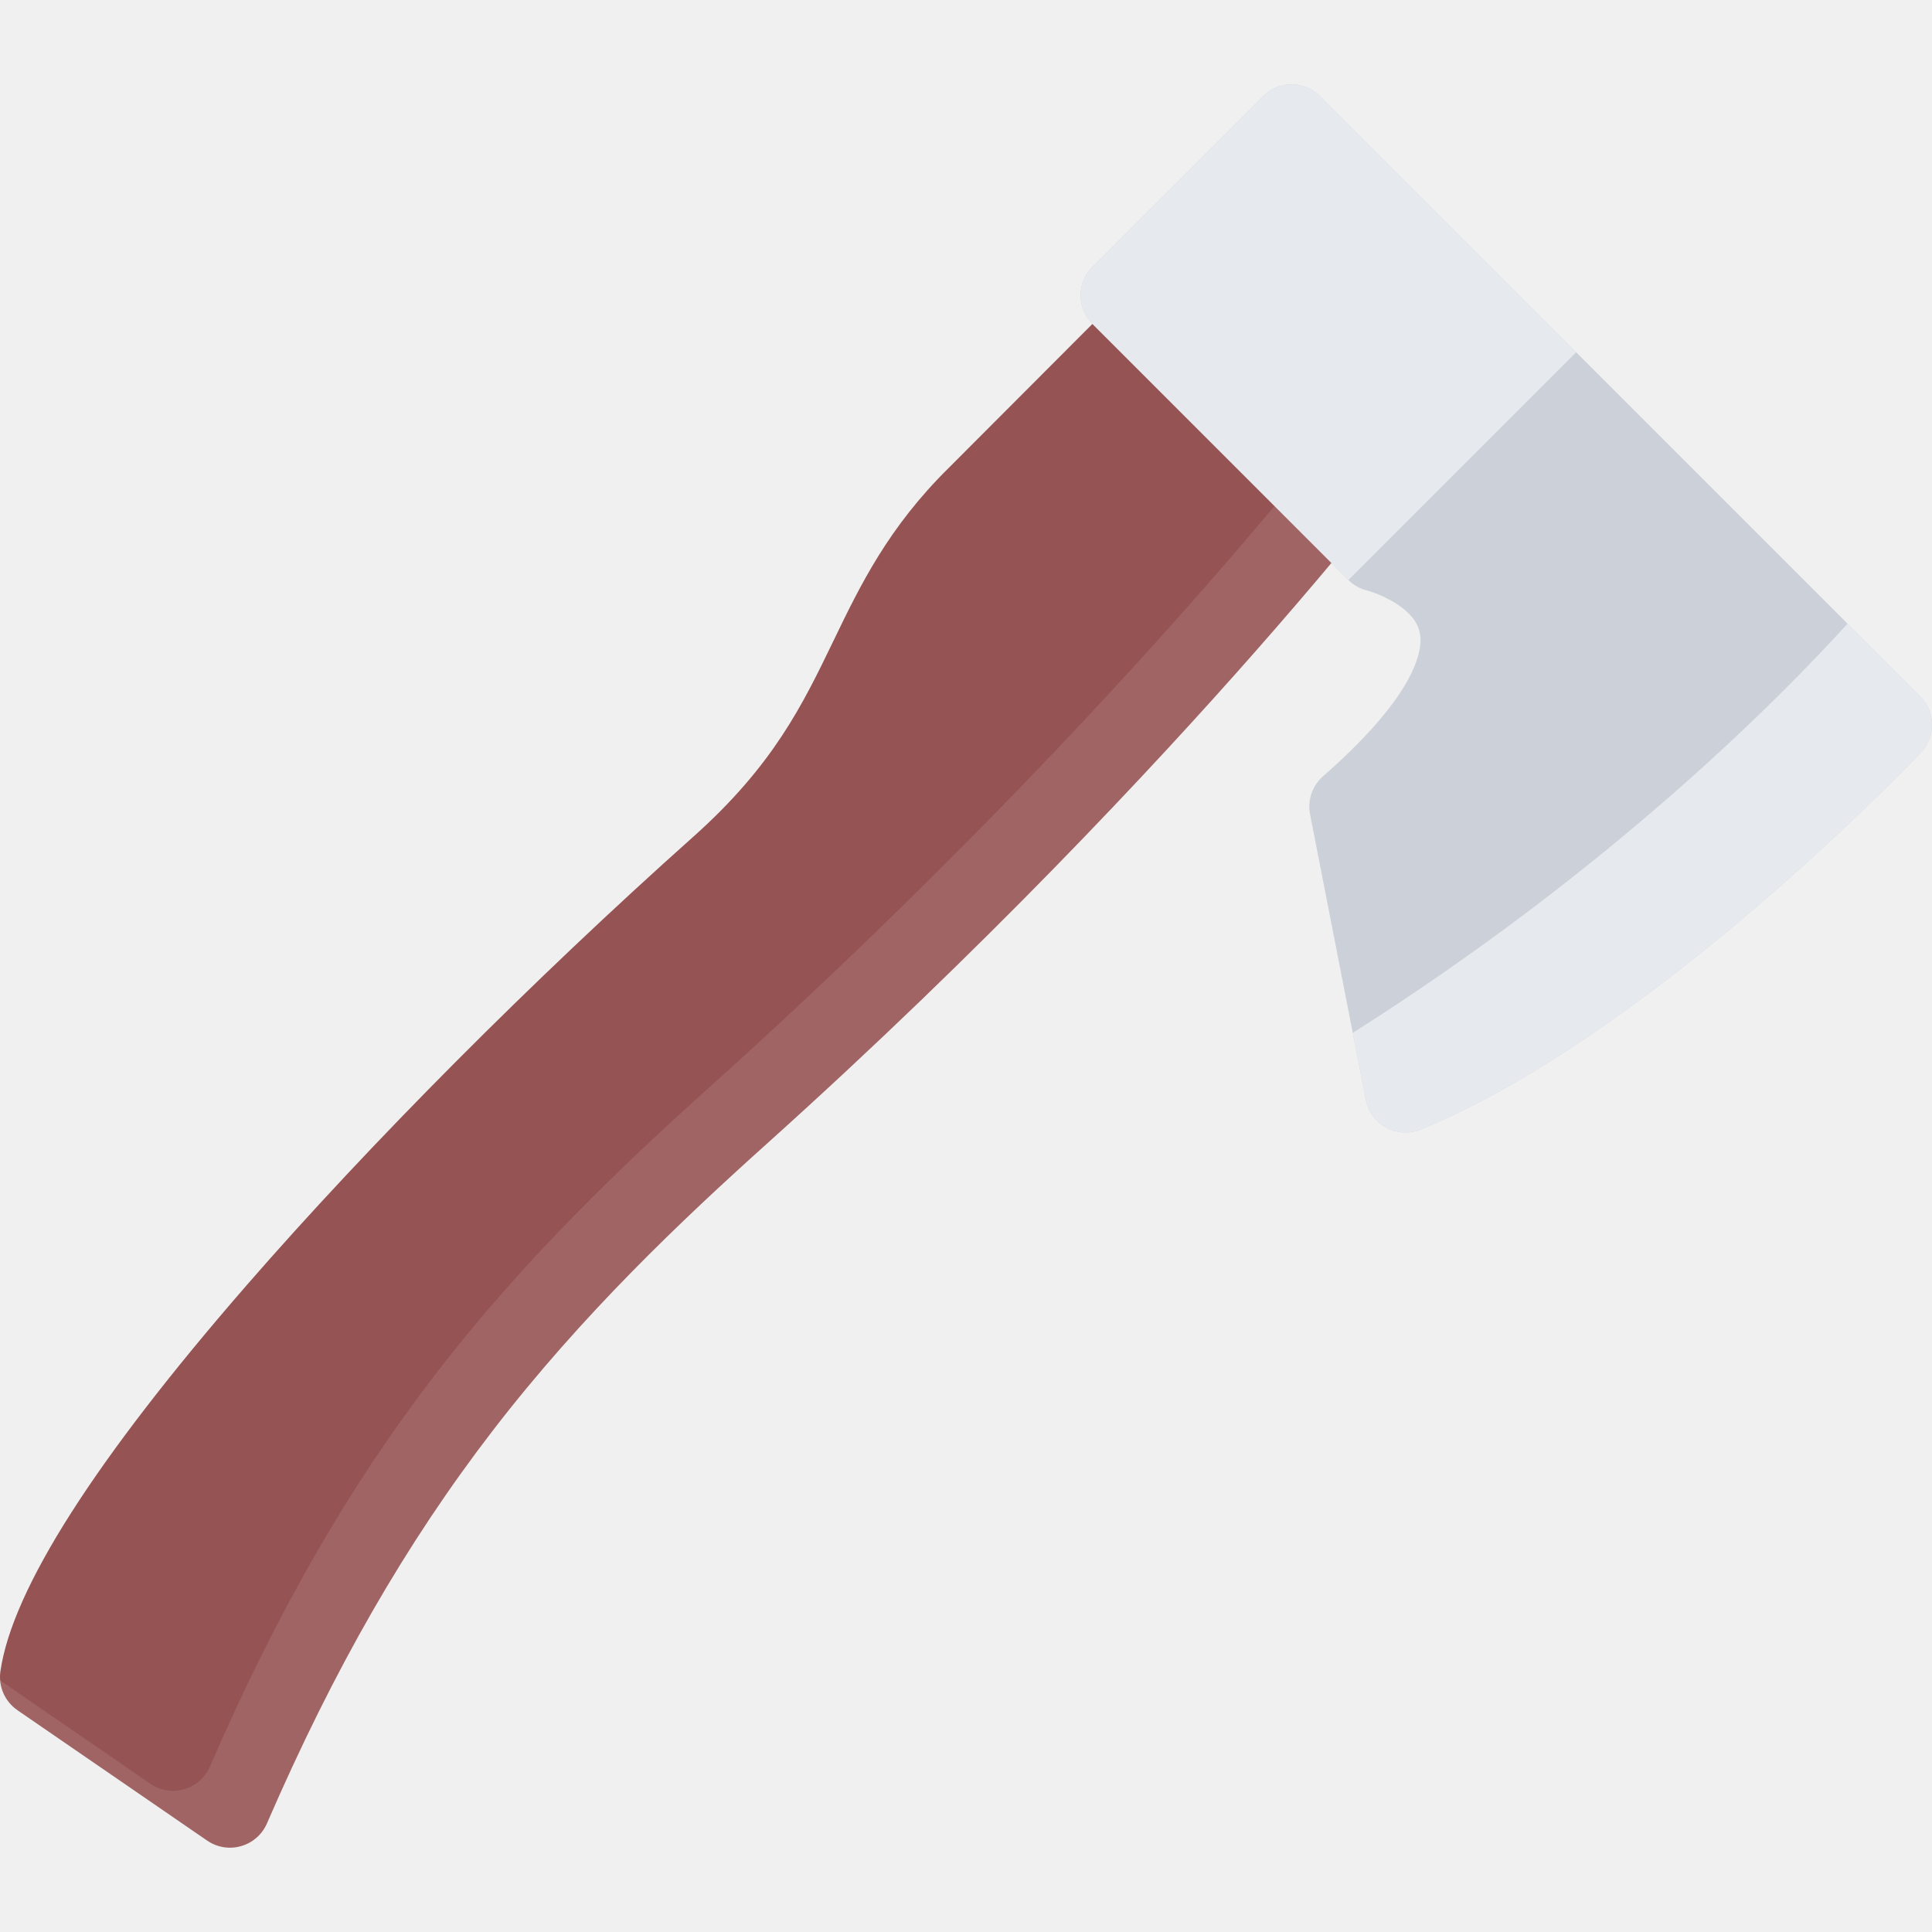
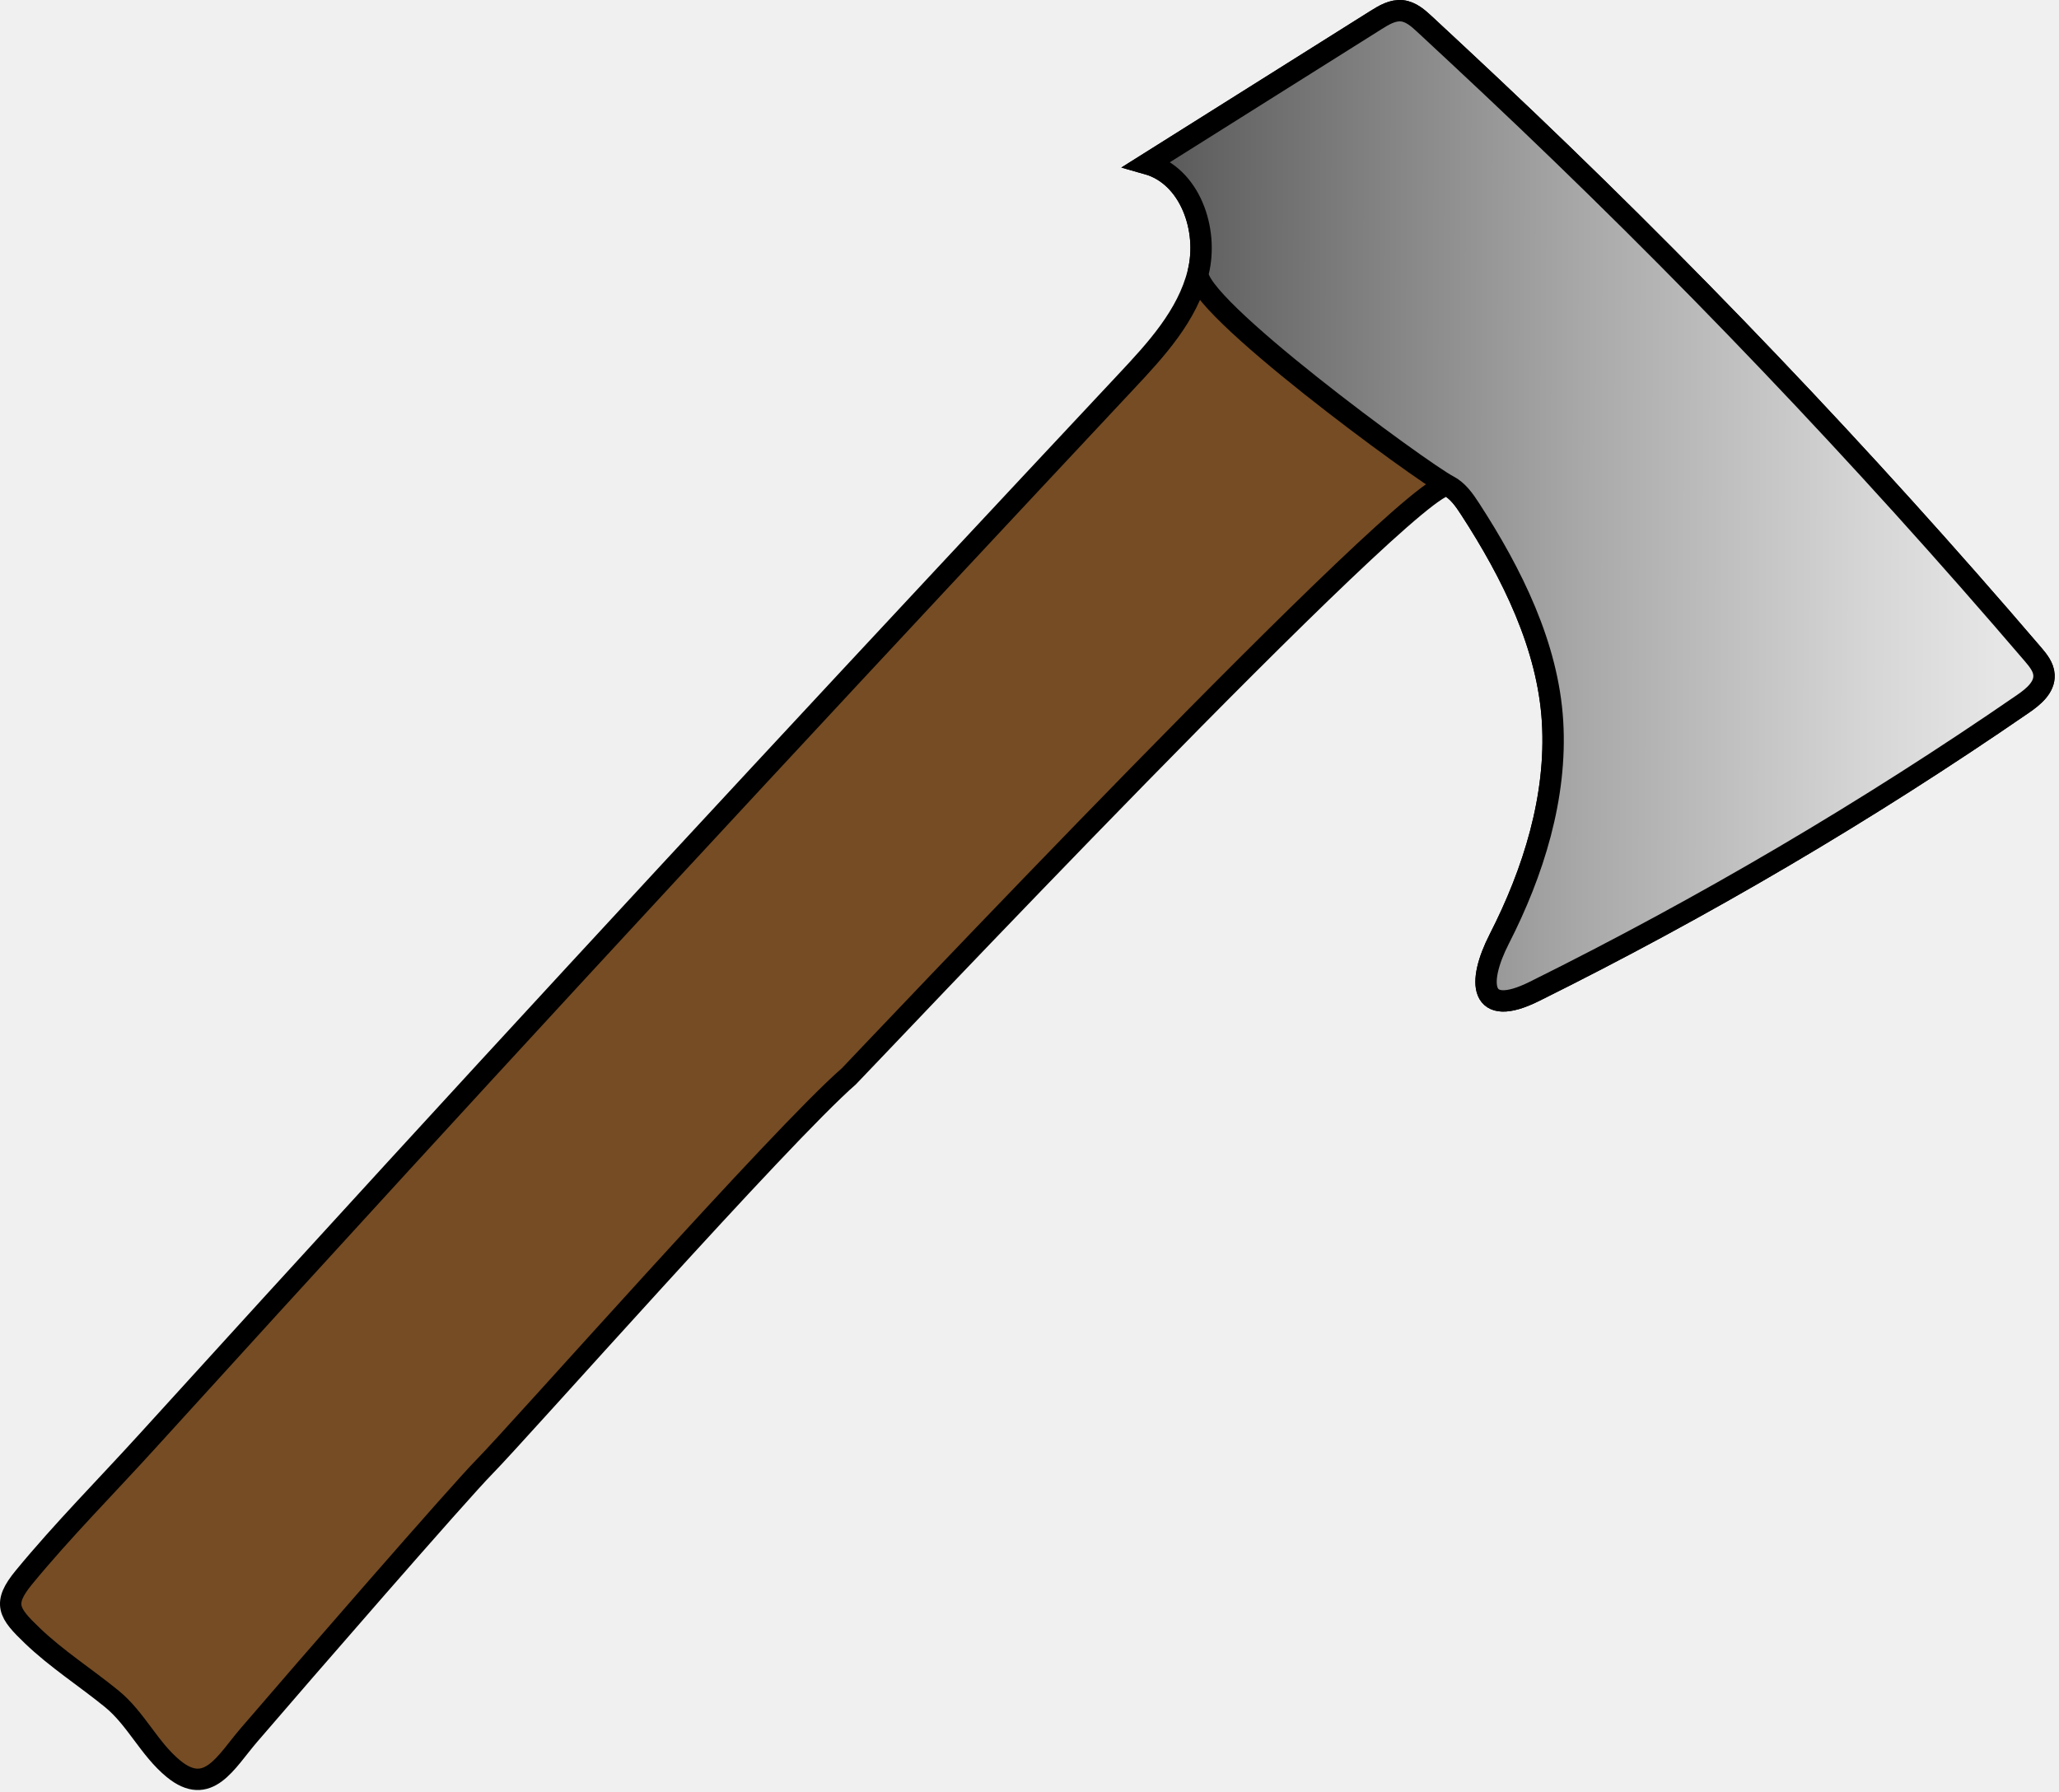
- <svg xmlns="http://www.w3.org/2000/svg" version="1.1" id="Layer_1" x="0px" y="0px" viewBox="0 0 511.981 511.981" style="enable-background:new 0 0 511.981 511.981;" xml:space="preserve">
-   <path style="fill:#965353;" d="M377.799,104.535c-0.219-0.266-0.453-0.523-0.703-0.773l-45.248-45.249c-2-2-4.719-3.125-7.547-3.125  l0,0c-2.828,0-5.547,1.125-7.547,3.132L251.6,123.807c-16.218,15.953-23.609,31.25-30.749,46.046  c-8.188,16.953-15.921,32.96-37.108,51.865c-42.577,37.991-85.685,81.287-118.293,118.77C25.217,386.736,3.234,421.187,0.109,442.89  c-0.578,4.016,1.172,8,4.516,10.312l50.279,34.561c1.797,1.234,3.906,1.875,6.031,1.875c0.984,0,1.984-0.141,2.953-0.422  c3.062-0.875,5.578-3.078,6.844-6c17.812-41.107,36.827-74.185,59.857-104.121c23.64-30.718,49.936-55.623,72.545-75.935  c57.81-51.944,102.246-99.528,129.339-130.3c15.375-17.453,26.92-31.483,33.92-40.179c3.969-4.945,6.938-8.742,8.719-11.054  c0.984-1.281,1.734-2.258,2.234-2.922l0.562-0.758C381.502,113.152,380.439,107.754,377.799,104.535z" />
-   <path style="opacity:0.1;fill:#FFFFFF;enable-background:new    ;" d="M362.017,88.676c0.25,0.25,0.484,0.508,0.703,0.773  c2.641,3.218,3.703,8.617,0.109,13.414l-0.578,0.758c-0.5,0.664-1.234,1.641-2.234,2.922c-1.781,2.312-4.734,6.109-8.717,11.054  c-6.984,8.695-18.547,22.726-33.906,40.178c-27.092,30.773-71.529,78.357-129.339,130.292  c-22.609,20.312-48.905,45.233-72.545,75.95c-23.03,29.937-42.06,63.014-59.872,104.107c-1.266,2.938-3.766,5.141-6.844,6.016  c-0.969,0.281-1.953,0.422-2.938,0.422c-2.141,0-4.25-0.641-6.046-1.891L0.046,445.328c0.266,3.141,1.922,6.047,4.578,7.875  l50.279,34.561c1.797,1.234,3.906,1.875,6.031,1.875c0.984,0,1.984-0.141,2.953-0.422c3.062-0.875,5.578-3.078,6.844-6  c17.812-41.107,36.827-74.185,59.857-104.121c23.64-30.718,49.936-55.623,72.545-75.935c57.81-51.944,102.246-99.528,129.339-130.3  c15.375-17.453,26.92-31.483,33.92-40.179c3.969-4.945,6.938-8.742,8.719-11.054c0.984-1.281,1.734-2.258,2.234-2.922l0.562-0.758  c3.594-4.796,2.531-10.194-0.109-13.413c-0.219-0.266-0.453-0.523-0.703-0.773l-45.248-45.249v-0.008L362.017,88.676z" />
-   <path style="fill:#CCD1D9;" d="M509.045,199.414c3.984-4.188,3.906-10.796-0.188-14.89L349.801,25.467  c-4.156-4.164-10.922-4.164-15.078,0l-45.248,45.257c-2.016,2-3.125,4.711-3.125,7.539s1.109,5.546,3.125,7.546l67.871,67.88  c1.406,1.406,2.984,2.344,4.922,2.796c1.859,0.484,7.469,2.516,11.031,6.078c2.266,2.266,3.219,4.57,3.125,7.477  c-0.156,5.008-3.734,16.304-25.826,35.678c-2.844,2.5-4.156,6.336-3.438,10.062l14.795,75.708c0.422,2.109,1.453,4.016,2.938,5.5  c0.719,0.719,1.562,1.344,2.484,1.844c2.812,1.516,6.156,1.688,9.109,0.484C437.375,274.303,506.154,202.461,509.045,199.414z" />
-   <g>
-     <path style="fill:#E6E9ED;" d="M417.687,93.347L349.8,25.466c-4.156-4.164-10.922-4.164-15.078,0l-45.248,45.257   c-2.016,2-3.125,4.711-3.125,7.539s1.109,5.539,3.109,7.539l67.887,67.888l0,0l0,0L417.687,93.347z" />
-     <path style="fill:#E6E9ED;" d="M508.857,184.524l-19.25-19.257c-18.264,20.109-62.936,65.248-131.121,108.442l3.469,17.78   c0.422,2.109,1.453,4.016,2.938,5.5c0.719,0.719,1.562,1.344,2.484,1.844c2.812,1.516,6.156,1.688,9.109,0.484   c60.889-25.015,129.668-96.856,132.559-99.903C513.029,195.227,512.951,188.618,508.857,184.524z" />
+ <svg xmlns="http://www.w3.org/2000/svg" width="370" height="322" viewBox="0 0 370 322" fill="none">
+   <g clip-path="url(#clip0_293_428)">
+     <path d="M152.533 193.436C140.338 204.042 93.344 257.211 87.092 263.555C82.569 268.139 54.498 300.434 44.729 311.823C40.544 316.7 37.418 322.982 31.174 317.875C26.82 314.312 24.454 308.867 20.084 305.303C15.399 301.486 10.154 298.13 5.792 293.937C1.545 289.866 0.408 288.2 4.317 283.453C11.275 274.998 19.109 267.118 26.474 259.008C41.266 242.726 56.096 226.468 70.957 210.248C114.448 162.77 158.301 115.638 202.308 68.636C207.753 62.838 213.405 56.686 215.31 48.968C217.222 41.249 213.828 31.596 206.178 29.437L247.289 3.587C248.718 2.688 250.285 1.759 251.959 1.943C253.549 2.12 254.839 3.264 256.014 4.355C260.015 8.072 264.016 11.796 267.995 15.544C302.232 47.777 334.741 81.853 365.316 117.581C366.253 118.679 367.236 119.885 367.305 121.329C367.412 123.548 365.385 125.215 363.557 126.474C335.556 145.766 306.172 163.062 275.713 178.176C265.79 183.099 265.429 176.548 269.423 168.737C275.536 156.779 279.814 143.224 278.992 129.661C278.171 116.099 271.735 103.104 264.185 91.476C263.125 89.841 261.958 88.166 260.222 87.275C255.2 84.703 153.017 193.021 152.533 193.436V193.436Z" fill="#754C24" stroke="black" stroke-width="3.84" stroke-miterlimit="10" />
+     <path d="M215.309 48.968C217.222 41.249 213.827 31.596 206.178 29.437L247.289 3.587C248.717 2.688 250.284 1.759 251.958 1.943C253.548 2.12 254.838 3.264 256.013 4.355C260.015 8.072 264.016 11.796 267.994 15.544C302.232 47.777 334.741 81.853 365.315 117.581C366.252 118.679 367.235 119.885 367.304 121.329C367.412 123.548 365.384 125.215 363.556 126.474C335.555 145.766 306.171 163.062 275.712 178.176C265.79 183.099 265.429 176.548 269.423 168.737C275.536 156.779 279.814 143.224 278.992 129.661C278.17 116.099 271.734 103.104 264.185 91.476C263.125 89.841 261.958 88.166 260.222 87.275C255.622 84.925 213.958 54.436 215.309 48.968Z" fill="url(#paint0_linear_293_428)" stroke="black" stroke-width="3.84" stroke-miterlimit="10" />
  </g>
-   <g>
- </g>
-   <g>
- </g>
-   <g>
- </g>
-   <g>
- </g>
-   <g>
- </g>
-   <g>
- </g>
-   <g>
- </g>
-   <g>
- </g>
-   <g>
- </g>
-   <g>
- </g>
-   <g>
- </g>
-   <g>
- </g>
-   <g>
- </g>
-   <g>
- </g>
-   <g>
- </g>
+   <defs>
+     <linearGradient id="paint0_linear_293_428" x1="359.102" y1="91.2" x2="197.968" y2="90.701" gradientUnits="userSpaceOnUse">
+       <stop stop-color="#E6E6E6" />
+       <stop offset="0.15" stop-color="#D5D5D5" />
+       <stop offset="0.46" stop-color="#A9A9A9" />
+       <stop offset="0.88" stop-color="#636363" />
+       <stop offset="1" stop-color="#4D4D4D" />
+     </linearGradient>
+     <clipPath id="clip0_293_428">
+       <rect width="369.239" height="321.692" fill="white" transform="translate(0.000488281)" />
+     </clipPath>
+   </defs>
</svg>
